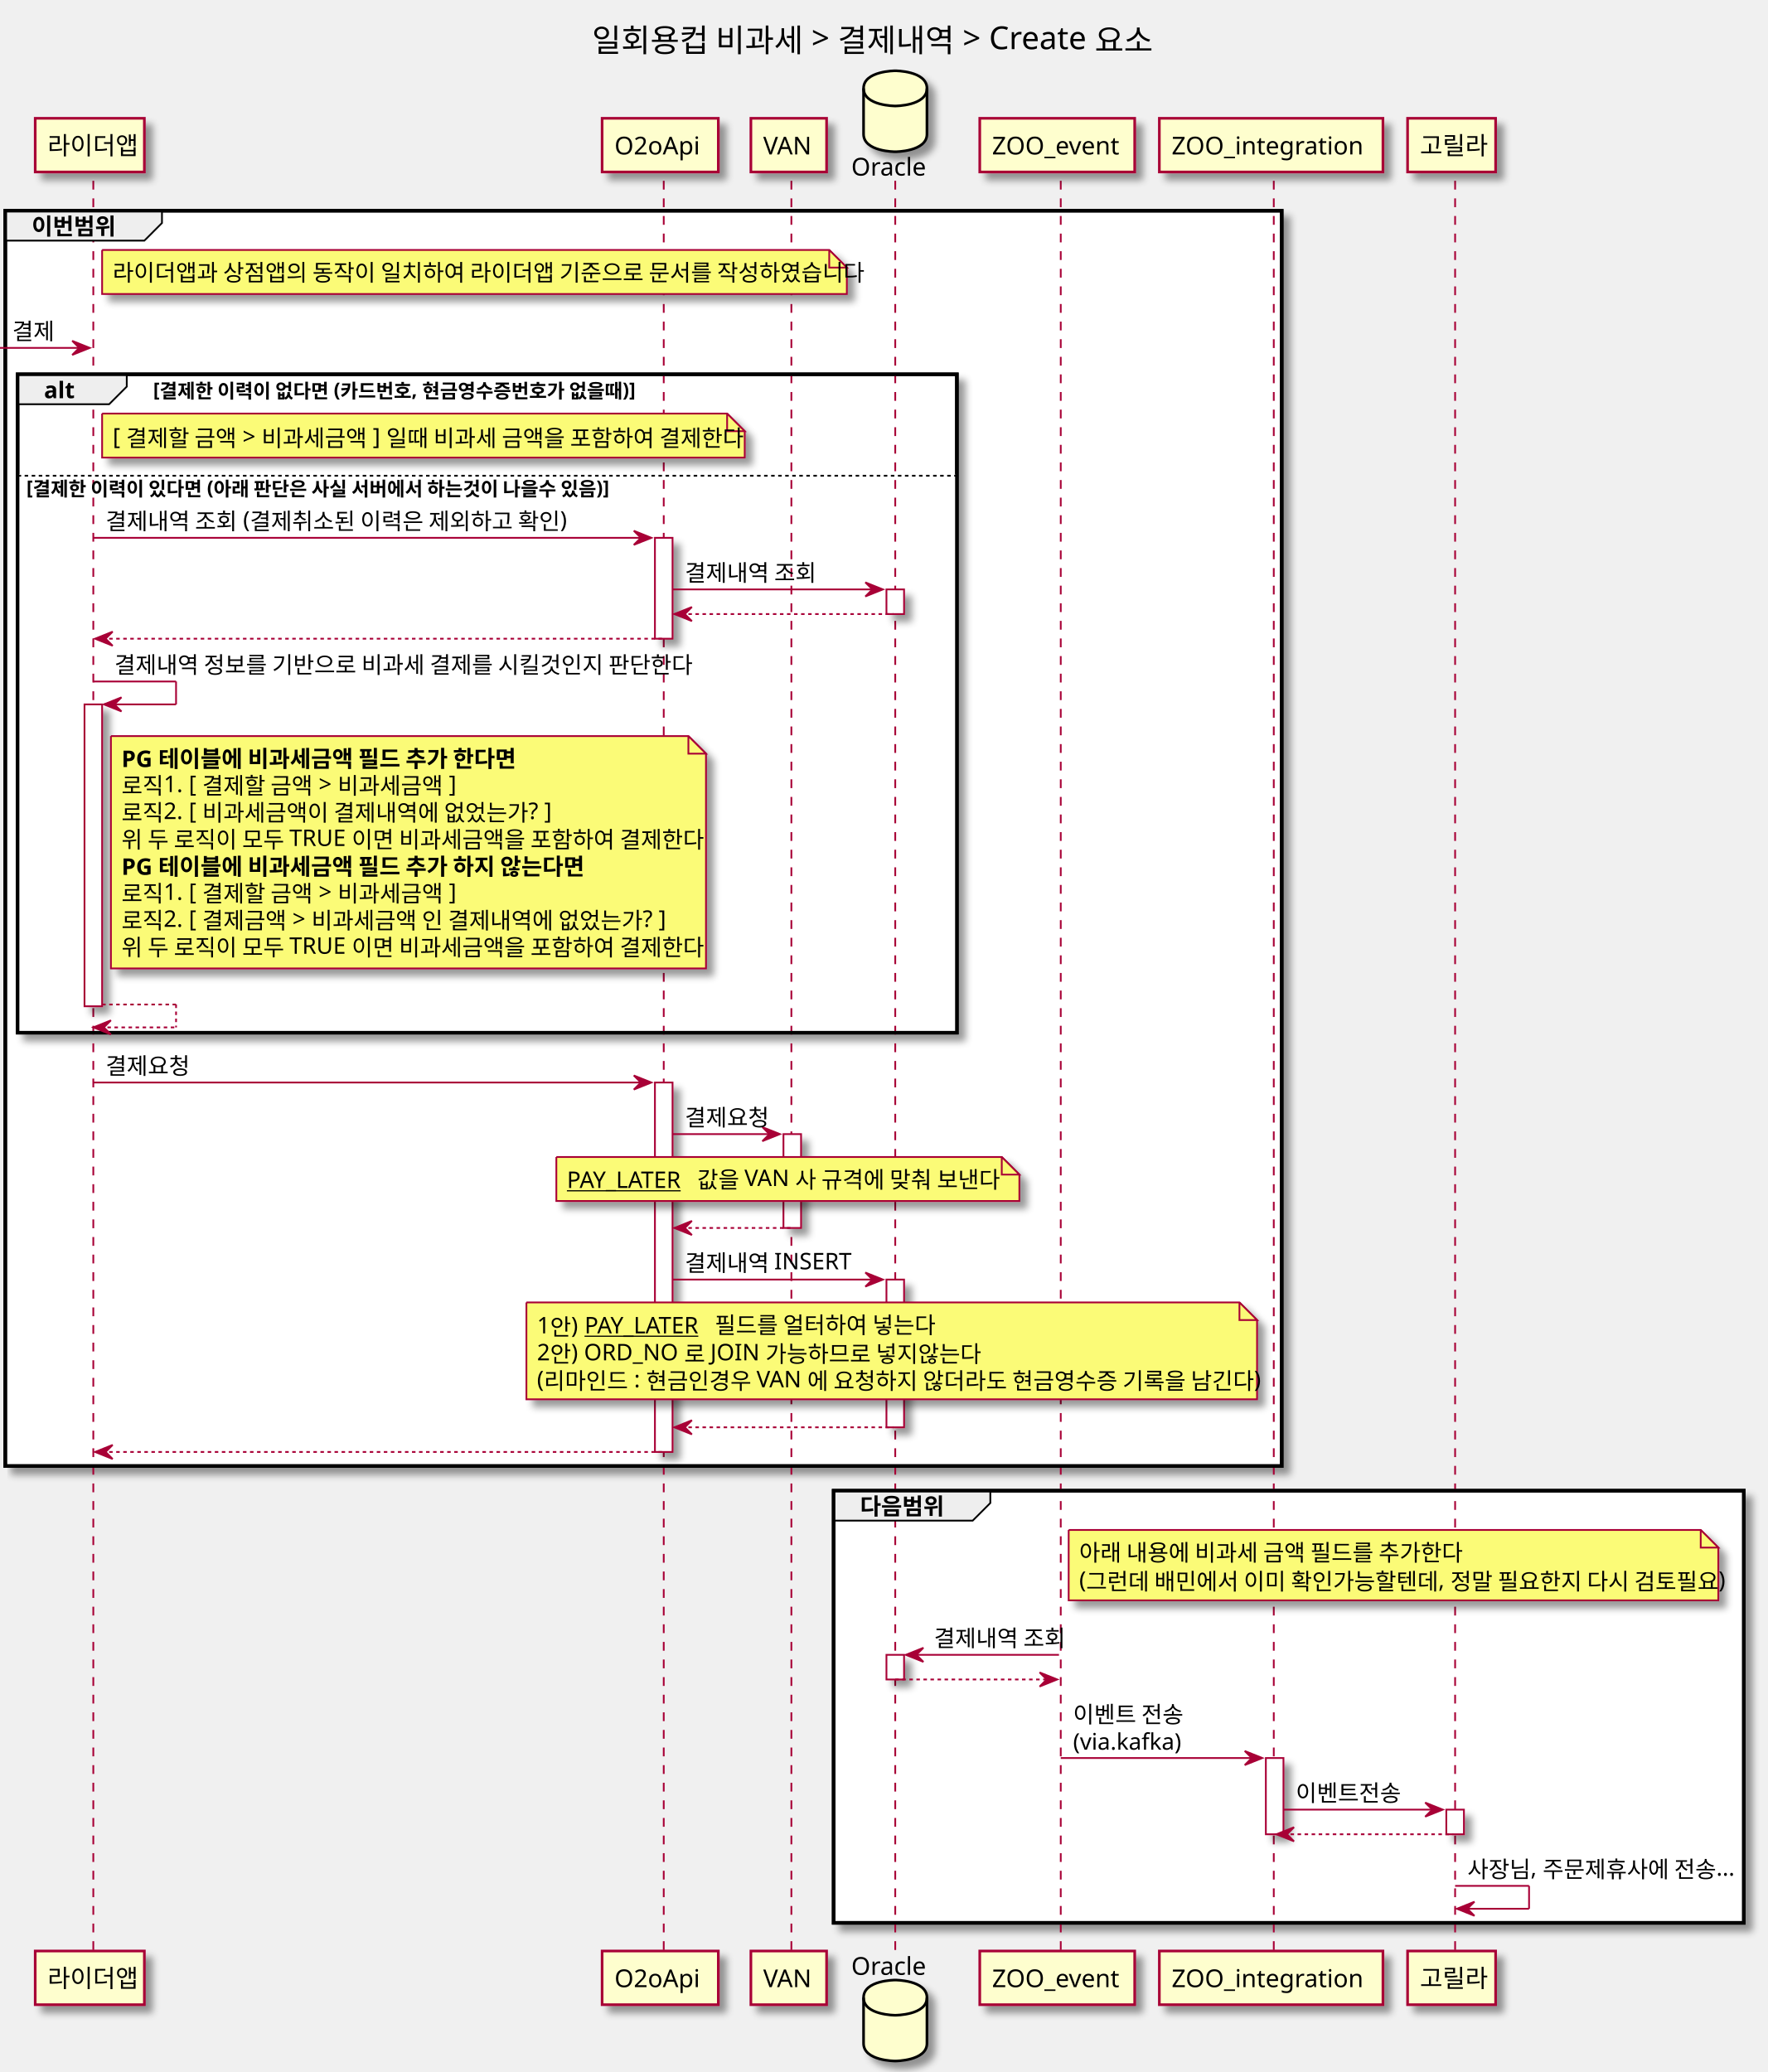
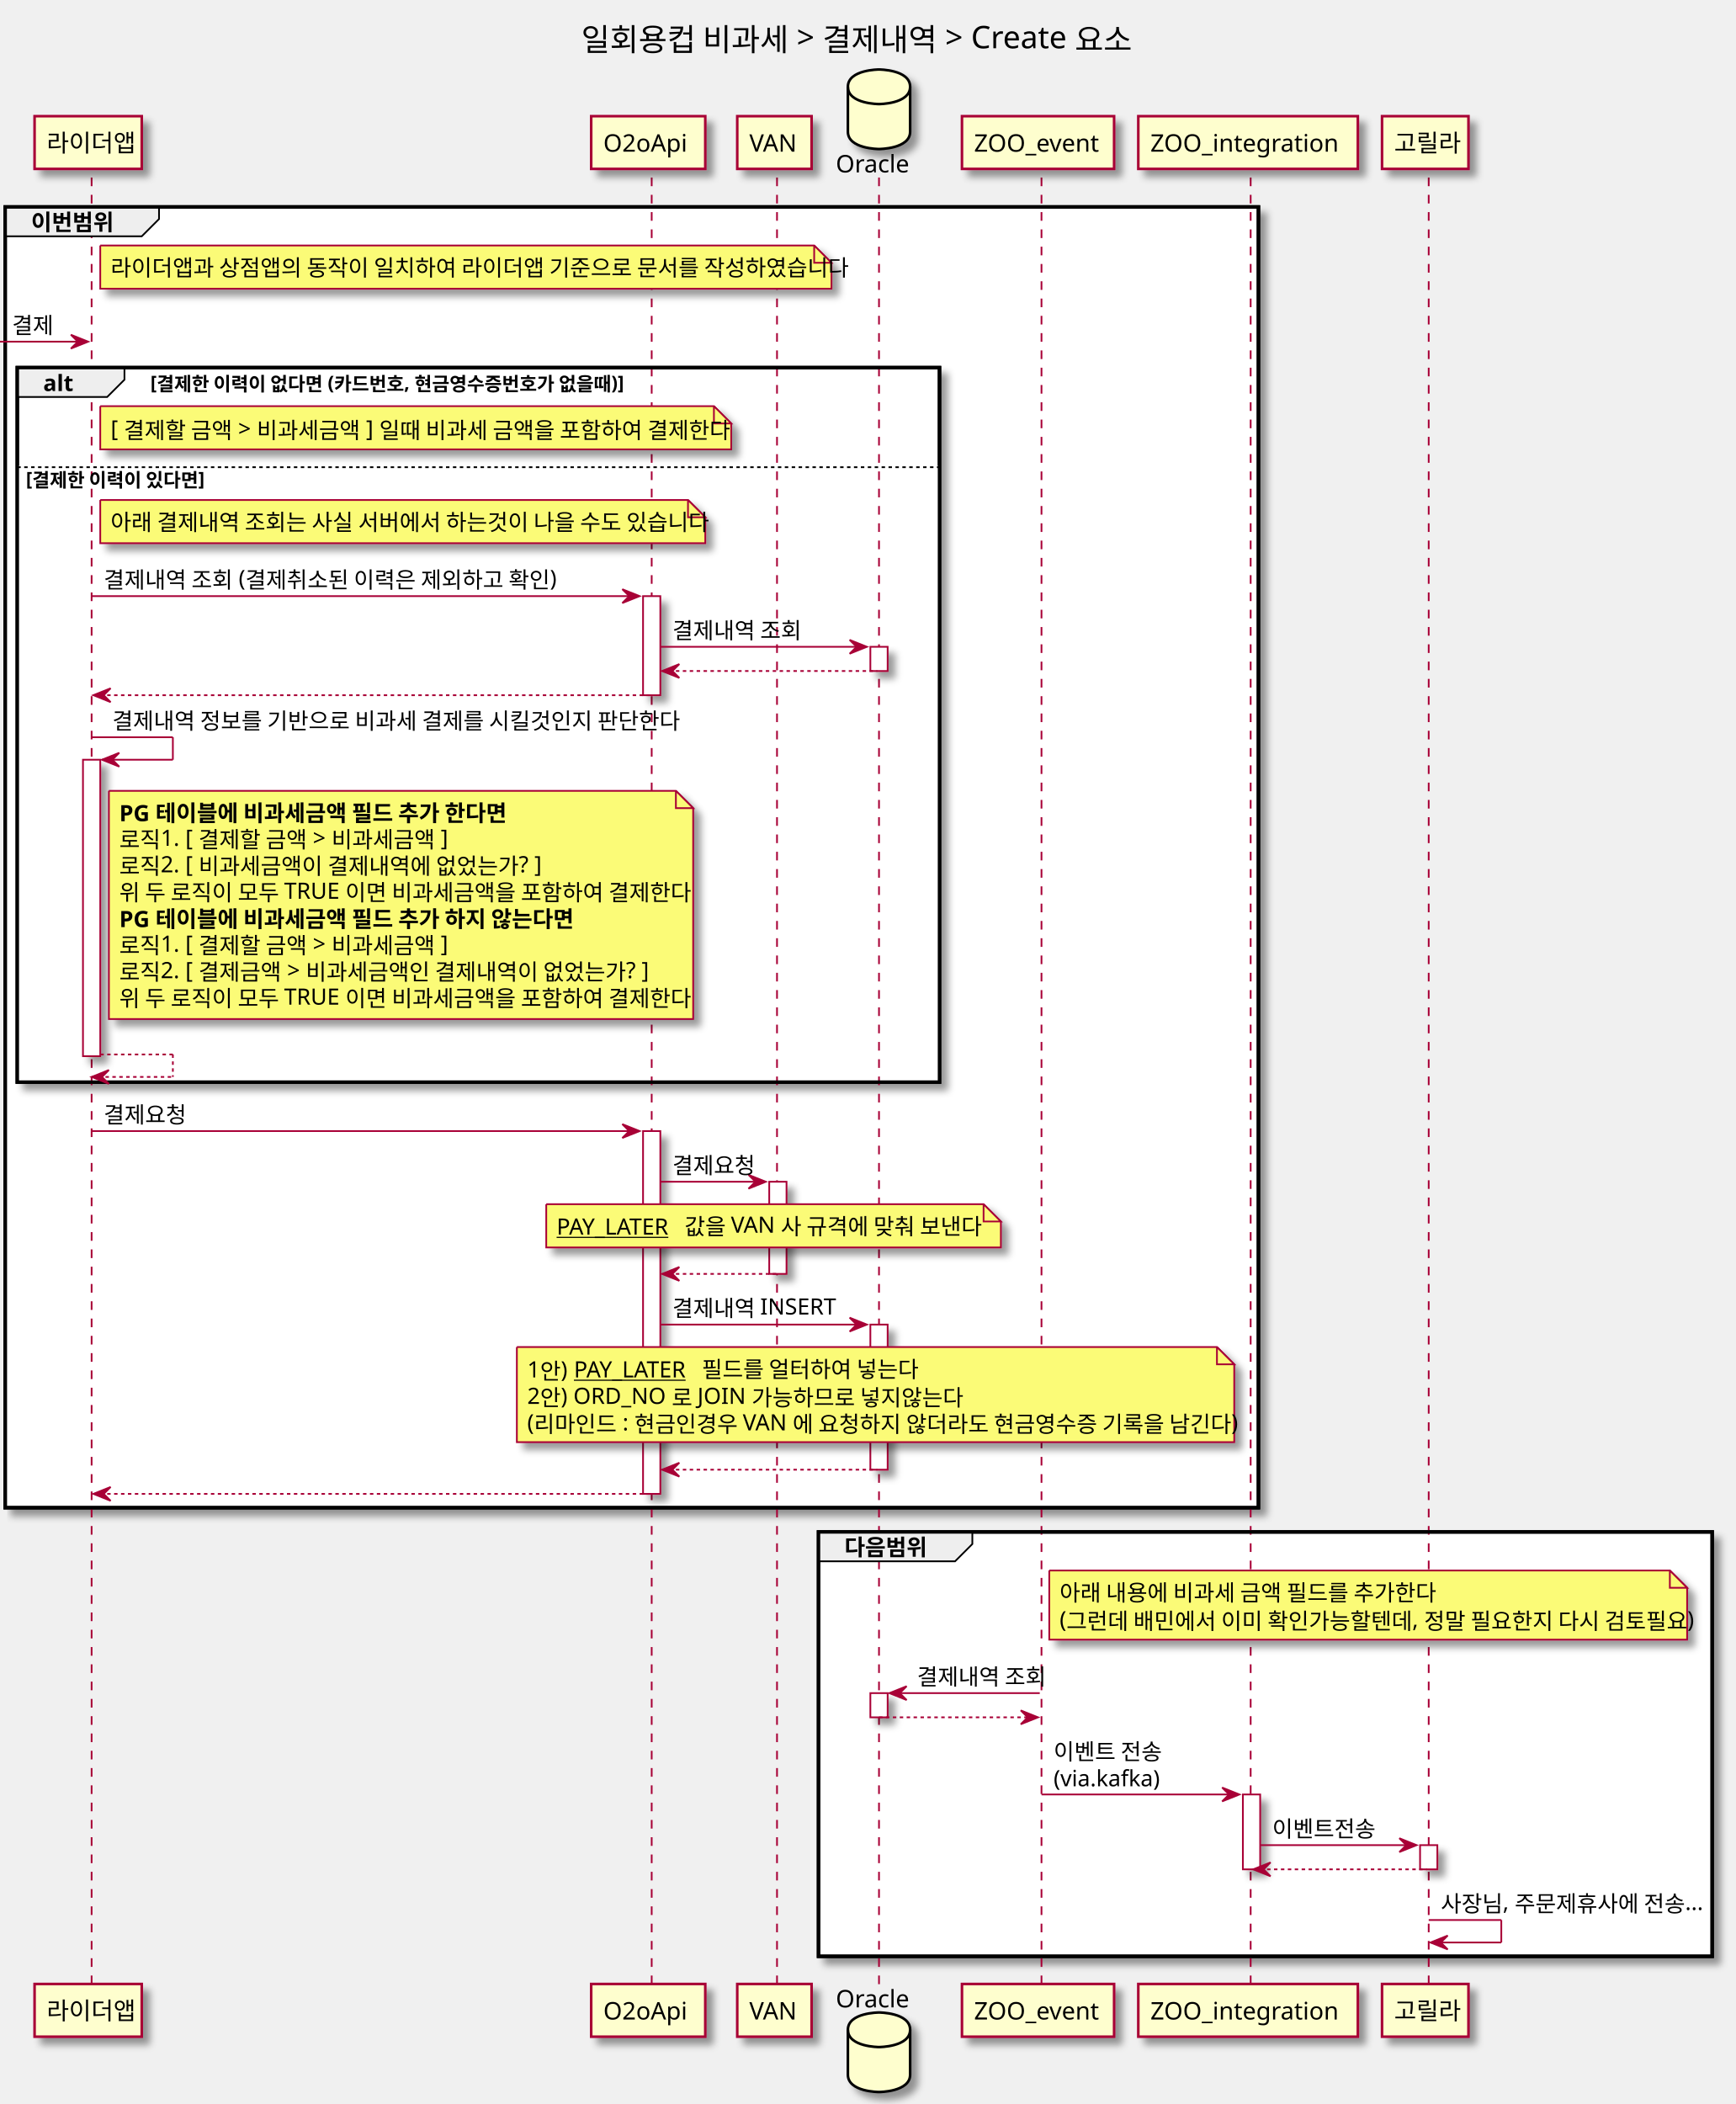
- <svg xmlns="http://www.w3.org/2000/svg" contentScriptType="application/ecmascript" contentStyleType="text/css" height="1177px" preserveAspectRatio="none" style="width:1004px;height:1177px;background:#FFFFFF;" version="1.1" viewBox="0 0 1004 1177" width="1004px" zoomAndPan="magnify">
+ <svg xmlns="http://www.w3.org/2000/svg" contentScriptType="application/ecmascript" contentStyleType="text/css" height="1217px" preserveAspectRatio="none" style="width:1004px;height:1217px;background:#FFFFFF;" version="1.1" viewBox="0 0 1004 1217" width="1004px" zoomAndPan="magnify">
  <defs>
-     <filter height="300%" id="f3vlq34lyx0ra" width="300%" x="-1" y="-1">
+     <filter height="300%" id="fjj334zmq202a" width="300%" x="-1" y="-1">
      <feGaussianBlur result="blurOut" stdDeviation="2.0" />
      <feColorMatrix in="blurOut" result="blurOut2" type="matrix" values="0 0 0 0 0 0 0 0 0 0 0 0 0 0 0 0 0 0 .4 0" />
      <feOffset dx="4.0" dy="4.0" in="blurOut2" result="blurOut3" />
      <feBlend in="SourceGraphic" in2="blurOut3" mode="normal" />
    </filter>
  </defs>
  <g>
    <text fill="#000000" font-family="sans-serif" font-size="18" lengthAdjust="spacing" textLength="328" x="336.25" y="29.402">일회용컵 비과세 &gt; 결제내역 &gt; Create 요소</text>
-     <rect fill="#FFFFFF" filter="url(#f3vlq34lyx0ra)" height="171.484" style="stroke:#A80036;stroke-width:1.0;" width="10" x="48" y="400.127" />
-     <rect fill="#FFFFFF" filter="url(#f3vlq34lyx0ra)" height="57.31" style="stroke:#A80036;stroke-width:1.0;" width="10" x="372" y="305.506" />
-     <rect fill="#FFFFFF" filter="url(#f3vlq34lyx0ra)" height="209.863" style="stroke:#A80036;stroke-width:1.0;" width="10" x="372" y="614.922" />
-     <rect fill="#FFFFFF" filter="url(#f3vlq34lyx0ra)" height="53.31" style="stroke:#A80036;stroke-width:1.0;" width="10" x="445" y="644.232" />
-     <rect fill="#FFFFFF" filter="url(#f3vlq34lyx0ra)" height="14" style="stroke:#A80036;stroke-width:1.0;" width="10" x="503.5" y="334.816" />
-     <rect fill="#FFFFFF" filter="url(#f3vlq34lyx0ra)" height="83.932" style="stroke:#A80036;stroke-width:1.0;" width="10" x="503.5" y="726.854" />
-     <rect fill="#FFFFFF" filter="url(#f3vlq34lyx0ra)" height="14" style="stroke:#A80036;stroke-width:1.0;" width="10" x="503.5" y="940.027" />
-     <rect fill="#FFFFFF" filter="url(#f3vlq34lyx0ra)" height="43.31" style="stroke:#A80036;stroke-width:1.0;" width="10" x="719" y="998.648" />
-     <rect fill="#FFFFFF" filter="url(#f3vlq34lyx0ra)" height="14" style="stroke:#A80036;stroke-width:1.0;" width="10" x="821.5" y="1027.959" />
-     <rect fill="#FFFFFF" filter="url(#f3vlq34lyx0ra)" height="713.098" style="stroke:#000000;stroke-width:2.0;" width="725" x="3" y="119.688" />
-     <rect fill="#FFFFFF" filter="url(#f3vlq34lyx0ra)" height="373.992" style="stroke:#000000;stroke-width:2.0;" width="533.5" x="10" y="212.619" />
-     <rect fill="#FFFFFF" height="317.371" style="stroke:none;stroke-width:1.0;" width="533.5" x="10" y="269.24" />
-     <rect fill="#FFFFFF" filter="url(#f3vlq34lyx0ra)" height="245.484" style="stroke:#000000;stroke-width:2.0;" width="517" x="473.5" y="846.785" />
-     <line style="stroke:#A80036;stroke-width:1.0;stroke-dasharray:5.0,5.0;" x1="53" x2="53" y1="102.688" y2="1109.27" />
-     <line style="stroke:#A80036;stroke-width:1.0;stroke-dasharray:5.0,5.0;" x1="377" x2="377" y1="102.688" y2="1109.27" />
-     <line style="stroke:#A80036;stroke-width:1.0;stroke-dasharray:5.0,5.0;" x1="449.5" x2="449.5" y1="102.688" y2="1109.27" />
-     <line style="stroke:#A80036;stroke-width:1.0;stroke-dasharray:5.0,5.0;" x1="508.5" x2="508.5" y1="102.688" y2="1109.27" />
-     <line style="stroke:#A80036;stroke-width:1.0;stroke-dasharray:5.0,5.0;" x1="602.5" x2="602.5" y1="102.688" y2="1109.27" />
-     <line style="stroke:#A80036;stroke-width:1.0;stroke-dasharray:5.0,5.0;" x1="723.5" x2="723.5" y1="102.688" y2="1109.27" />
-     <line style="stroke:#A80036;stroke-width:1.0;stroke-dasharray:5.0,5.0;" x1="826.5" x2="826.5" y1="102.688" y2="1109.27" />
-     <rect fill="#FEFECE" filter="url(#f3vlq34lyx0ra)" height="30.488" style="stroke:#A80036;stroke-width:1.5;" width="62" x="20" y="67.199" />
+     <rect fill="#FFFFFF" filter="url(#fjj334zmq202a)" height="171.484" style="stroke:#A80036;stroke-width:1.0;" width="10" x="48" y="439.438" />
+     <rect fill="#FFFFFF" filter="url(#fjj334zmq202a)" height="57.31" style="stroke:#A80036;stroke-width:1.0;" width="10" x="372" y="344.816" />
+     <rect fill="#FFFFFF" filter="url(#fjj334zmq202a)" height="209.863" style="stroke:#A80036;stroke-width:1.0;" width="10" x="372" y="654.232" />
+     <rect fill="#FFFFFF" filter="url(#fjj334zmq202a)" height="53.31" style="stroke:#A80036;stroke-width:1.0;" width="10" x="445" y="683.543" />
+     <rect fill="#FFFFFF" filter="url(#fjj334zmq202a)" height="14" style="stroke:#A80036;stroke-width:1.0;" width="10" x="503.5" y="374.127" />
+     <rect fill="#FFFFFF" filter="url(#fjj334zmq202a)" height="83.932" style="stroke:#A80036;stroke-width:1.0;" width="10" x="503.5" y="766.164" />
+     <rect fill="#FFFFFF" filter="url(#fjj334zmq202a)" height="14" style="stroke:#A80036;stroke-width:1.0;" width="10" x="503.5" y="979.338" />
+     <rect fill="#FFFFFF" filter="url(#fjj334zmq202a)" height="43.31" style="stroke:#A80036;stroke-width:1.0;" width="10" x="719" y="1037.959" />
+     <rect fill="#FFFFFF" filter="url(#fjj334zmq202a)" height="14" style="stroke:#A80036;stroke-width:1.0;" width="10" x="821.5" y="1067.27" />
+     <rect fill="#FFFFFF" filter="url(#fjj334zmq202a)" height="752.408" style="stroke:#000000;stroke-width:2.0;" width="725" x="3" y="119.688" />
+     <rect fill="#FFFFFF" filter="url(#fjj334zmq202a)" height="413.303" style="stroke:#000000;stroke-width:2.0;" width="533.5" x="10" y="212.619" />
+     <rect fill="#FFFFFF" height="356.682" style="stroke:none;stroke-width:1.0;" width="533.5" x="10" y="269.24" />
+     <rect fill="#FFFFFF" filter="url(#fjj334zmq202a)" height="245.484" style="stroke:#000000;stroke-width:2.0;" width="517" x="473.5" y="886.096" />
+     <line style="stroke:#A80036;stroke-width:1.0;stroke-dasharray:5.0,5.0;" x1="53" x2="53" y1="102.688" y2="1148.58" />
+     <line style="stroke:#A80036;stroke-width:1.0;stroke-dasharray:5.0,5.0;" x1="377" x2="377" y1="102.688" y2="1148.58" />
+     <line style="stroke:#A80036;stroke-width:1.0;stroke-dasharray:5.0,5.0;" x1="449.5" x2="449.5" y1="102.688" y2="1148.58" />
+     <line style="stroke:#A80036;stroke-width:1.0;stroke-dasharray:5.0,5.0;" x1="508.5" x2="508.5" y1="102.688" y2="1148.58" />
+     <line style="stroke:#A80036;stroke-width:1.0;stroke-dasharray:5.0,5.0;" x1="602.5" x2="602.5" y1="102.688" y2="1148.58" />
+     <line style="stroke:#A80036;stroke-width:1.0;stroke-dasharray:5.0,5.0;" x1="723.5" x2="723.5" y1="102.688" y2="1148.58" />
+     <line style="stroke:#A80036;stroke-width:1.0;stroke-dasharray:5.0,5.0;" x1="826.5" x2="826.5" y1="102.688" y2="1148.58" />
+     <rect fill="#FEFECE" filter="url(#fjj334zmq202a)" height="30.488" style="stroke:#A80036;stroke-width:1.5;" width="62" x="20" y="67.199" />
    <text fill="#000000" font-family="sans-serif" font-size="14" lengthAdjust="spacing" textLength="48" x="27" y="87.734">라이더앱</text>
-     <rect fill="#FEFECE" filter="url(#f3vlq34lyx0ra)" height="30.488" style="stroke:#A80036;stroke-width:1.5;" width="62" x="20" y="1108.27" />
-     <text fill="#000000" font-family="sans-serif" font-size="14" lengthAdjust="spacing" textLength="48" x="27" y="1128.805">라이더앱</text>
-     <rect fill="#FEFECE" filter="url(#f3vlq34lyx0ra)" height="30.488" style="stroke:#A80036;stroke-width:1.5;" width="66" x="342" y="67.199" />
+     <rect fill="#FEFECE" filter="url(#fjj334zmq202a)" height="30.488" style="stroke:#A80036;stroke-width:1.5;" width="62" x="20" y="1147.58" />
+     <text fill="#000000" font-family="sans-serif" font-size="14" lengthAdjust="spacing" textLength="48" x="27" y="1168.115">라이더앱</text>
+     <rect fill="#FEFECE" filter="url(#fjj334zmq202a)" height="30.488" style="stroke:#A80036;stroke-width:1.5;" width="66" x="342" y="67.199" />
    <text fill="#000000" font-family="sans-serif" font-size="14" lengthAdjust="spacing" textLength="52" x="349" y="87.734">O2oApi</text>
-     <rect fill="#FEFECE" filter="url(#f3vlq34lyx0ra)" height="30.488" style="stroke:#A80036;stroke-width:1.5;" width="66" x="342" y="1108.27" />
-     <text fill="#000000" font-family="sans-serif" font-size="14" lengthAdjust="spacing" textLength="52" x="349" y="1128.805">O2oApi</text>
-     <rect fill="#FEFECE" filter="url(#f3vlq34lyx0ra)" height="30.488" style="stroke:#A80036;stroke-width:1.5;" width="43" x="426.5" y="67.199" />
+     <rect fill="#FEFECE" filter="url(#fjj334zmq202a)" height="30.488" style="stroke:#A80036;stroke-width:1.5;" width="66" x="342" y="1147.58" />
+     <text fill="#000000" font-family="sans-serif" font-size="14" lengthAdjust="spacing" textLength="52" x="349" y="1168.115">O2oApi</text>
+     <rect fill="#FEFECE" filter="url(#fjj334zmq202a)" height="30.488" style="stroke:#A80036;stroke-width:1.5;" width="43" x="426.5" y="67.199" />
    <text fill="#000000" font-family="sans-serif" font-size="14" lengthAdjust="spacing" textLength="29" x="433.5" y="87.734">VAN</text>
-     <rect fill="#FEFECE" filter="url(#f3vlq34lyx0ra)" height="30.488" style="stroke:#A80036;stroke-width:1.5;" width="43" x="426.5" y="1108.27" />
-     <text fill="#000000" font-family="sans-serif" font-size="14" lengthAdjust="spacing" textLength="29" x="433.5" y="1128.805">VAN</text>
+     <rect fill="#FEFECE" filter="url(#fjj334zmq202a)" height="30.488" style="stroke:#A80036;stroke-width:1.5;" width="43" x="426.5" y="1147.58" />
+     <text fill="#000000" font-family="sans-serif" font-size="14" lengthAdjust="spacing" textLength="29" x="433.5" y="1168.115">VAN</text>
    <text fill="#000000" font-family="sans-serif" font-size="14" lengthAdjust="spacing" textLength="44" x="483.5" y="99.734">Oracle</text>
-     <path d="M490.5,50.199 C490.5,40.199 508.5,40.199 508.5,40.199 C508.5,40.199 526.5,40.199 526.5,50.199 L526.5,76.199 C526.5,86.199 508.5,86.199 508.5,86.199 C508.5,86.199 490.5,86.199 490.5,76.199 L490.5,50.199 " fill="#FEFECE" filter="url(#f3vlq34lyx0ra)" style="stroke:#000000;stroke-width:1.5;" />
+     <path d="M490.5,50.199 C490.5,40.199 508.5,40.199 508.5,40.199 C508.5,40.199 526.5,40.199 526.5,50.199 L526.5,76.199 C526.5,86.199 508.5,86.199 508.5,86.199 C508.5,86.199 490.5,86.199 490.5,76.199 L490.5,50.199 " fill="#FEFECE" filter="url(#fjj334zmq202a)" style="stroke:#000000;stroke-width:1.5;" />
    <path d="M490.5,50.199 C490.5,60.199 508.5,60.199 508.5,60.199 C508.5,60.199 526.5,60.199 526.5,50.199 " fill="none" style="stroke:#000000;stroke-width:1.5;" />
-     <text fill="#000000" font-family="sans-serif" font-size="14" lengthAdjust="spacing" textLength="44" x="483.5" y="1121.805">Oracle</text>
-     <path d="M490.5,1134.758 C490.5,1124.758 508.5,1124.758 508.5,1124.758 C508.5,1124.758 526.5,1124.758 526.5,1134.758 L526.5,1160.758 C526.5,1170.758 508.5,1170.758 508.5,1170.758 C508.5,1170.758 490.5,1170.758 490.5,1160.758 L490.5,1134.758 " fill="#FEFECE" filter="url(#f3vlq34lyx0ra)" style="stroke:#000000;stroke-width:1.5;" />
-     <path d="M490.5,1134.758 C490.5,1144.758 508.5,1144.758 508.5,1144.758 C508.5,1144.758 526.5,1144.758 526.5,1134.758 " fill="none" style="stroke:#000000;stroke-width:1.5;" />
-     <rect fill="#FEFECE" filter="url(#f3vlq34lyx0ra)" height="30.488" style="stroke:#A80036;stroke-width:1.5;" width="88" x="556.5" y="67.199" />
+     <text fill="#000000" font-family="sans-serif" font-size="14" lengthAdjust="spacing" textLength="44" x="483.5" y="1161.115">Oracle</text>
+     <path d="M490.5,1174.068 C490.5,1164.068 508.5,1164.068 508.5,1164.068 C508.5,1164.068 526.5,1164.068 526.5,1174.068 L526.5,1200.068 C526.5,1210.068 508.5,1210.068 508.5,1210.068 C508.5,1210.068 490.5,1210.068 490.5,1200.068 L490.5,1174.068 " fill="#FEFECE" filter="url(#fjj334zmq202a)" style="stroke:#000000;stroke-width:1.5;" />
+     <path d="M490.5,1174.068 C490.5,1184.068 508.5,1184.068 508.5,1184.068 C508.5,1184.068 526.5,1184.068 526.5,1174.068 " fill="none" style="stroke:#000000;stroke-width:1.5;" />
+     <rect fill="#FEFECE" filter="url(#fjj334zmq202a)" height="30.488" style="stroke:#A80036;stroke-width:1.5;" width="88" x="556.5" y="67.199" />
    <text fill="#000000" font-family="sans-serif" font-size="14" lengthAdjust="spacing" textLength="74" x="563.5" y="87.734">ZOO_event</text>
-     <rect fill="#FEFECE" filter="url(#f3vlq34lyx0ra)" height="30.488" style="stroke:#A80036;stroke-width:1.5;" width="88" x="556.5" y="1108.27" />
-     <text fill="#000000" font-family="sans-serif" font-size="14" lengthAdjust="spacing" textLength="74" x="563.5" y="1128.805">ZOO_event</text>
-     <rect fill="#FEFECE" filter="url(#f3vlq34lyx0ra)" height="30.488" style="stroke:#A80036;stroke-width:1.5;" width="127" x="658.5" y="67.199" />
+     <rect fill="#FEFECE" filter="url(#fjj334zmq202a)" height="30.488" style="stroke:#A80036;stroke-width:1.5;" width="88" x="556.5" y="1147.58" />
+     <text fill="#000000" font-family="sans-serif" font-size="14" lengthAdjust="spacing" textLength="74" x="563.5" y="1168.115">ZOO_event</text>
+     <rect fill="#FEFECE" filter="url(#fjj334zmq202a)" height="30.488" style="stroke:#A80036;stroke-width:1.5;" width="127" x="658.5" y="67.199" />
    <text fill="#000000" font-family="sans-serif" font-size="14" lengthAdjust="spacing" textLength="113" x="665.5" y="87.734">ZOO_integration</text>
-     <rect fill="#FEFECE" filter="url(#f3vlq34lyx0ra)" height="30.488" style="stroke:#A80036;stroke-width:1.5;" width="127" x="658.5" y="1108.27" />
-     <text fill="#000000" font-family="sans-serif" font-size="14" lengthAdjust="spacing" textLength="113" x="665.5" y="1128.805">ZOO_integration</text>
-     <rect fill="#FEFECE" filter="url(#f3vlq34lyx0ra)" height="30.488" style="stroke:#A80036;stroke-width:1.5;" width="50" x="799.5" y="67.199" />
+     <rect fill="#FEFECE" filter="url(#fjj334zmq202a)" height="30.488" style="stroke:#A80036;stroke-width:1.5;" width="127" x="658.5" y="1147.58" />
+     <text fill="#000000" font-family="sans-serif" font-size="14" lengthAdjust="spacing" textLength="113" x="665.5" y="1168.115">ZOO_integration</text>
+     <rect fill="#FEFECE" filter="url(#fjj334zmq202a)" height="30.488" style="stroke:#A80036;stroke-width:1.5;" width="50" x="799.5" y="67.199" />
    <text fill="#000000" font-family="sans-serif" font-size="14" lengthAdjust="spacing" textLength="36" x="806.5" y="87.734">고릴라</text>
-     <rect fill="#FEFECE" filter="url(#f3vlq34lyx0ra)" height="30.488" style="stroke:#A80036;stroke-width:1.5;" width="50" x="799.5" y="1108.27" />
-     <text fill="#000000" font-family="sans-serif" font-size="14" lengthAdjust="spacing" textLength="36" x="806.5" y="1128.805">고릴라</text>
-     <rect fill="#FFFFFF" filter="url(#f3vlq34lyx0ra)" height="171.484" style="stroke:#A80036;stroke-width:1.0;" width="10" x="48" y="400.127" />
-     <rect fill="#FFFFFF" filter="url(#f3vlq34lyx0ra)" height="57.31" style="stroke:#A80036;stroke-width:1.0;" width="10" x="372" y="305.506" />
-     <rect fill="#FFFFFF" filter="url(#f3vlq34lyx0ra)" height="209.863" style="stroke:#A80036;stroke-width:1.0;" width="10" x="372" y="614.922" />
-     <rect fill="#FFFFFF" filter="url(#f3vlq34lyx0ra)" height="53.31" style="stroke:#A80036;stroke-width:1.0;" width="10" x="445" y="644.232" />
-     <rect fill="#FFFFFF" filter="url(#f3vlq34lyx0ra)" height="14" style="stroke:#A80036;stroke-width:1.0;" width="10" x="503.5" y="334.816" />
-     <rect fill="#FFFFFF" filter="url(#f3vlq34lyx0ra)" height="83.932" style="stroke:#A80036;stroke-width:1.0;" width="10" x="503.5" y="726.854" />
-     <rect fill="#FFFFFF" filter="url(#f3vlq34lyx0ra)" height="14" style="stroke:#A80036;stroke-width:1.0;" width="10" x="503.5" y="940.027" />
-     <rect fill="#FFFFFF" filter="url(#f3vlq34lyx0ra)" height="43.31" style="stroke:#A80036;stroke-width:1.0;" width="10" x="719" y="998.648" />
-     <rect fill="#FFFFFF" filter="url(#f3vlq34lyx0ra)" height="14" style="stroke:#A80036;stroke-width:1.0;" width="10" x="821.5" y="1027.959" />
+     <rect fill="#FEFECE" filter="url(#fjj334zmq202a)" height="30.488" style="stroke:#A80036;stroke-width:1.5;" width="50" x="799.5" y="1147.58" />
+     <text fill="#000000" font-family="sans-serif" font-size="14" lengthAdjust="spacing" textLength="36" x="806.5" y="1168.115">고릴라</text>
+     <rect fill="#FFFFFF" filter="url(#fjj334zmq202a)" height="171.484" style="stroke:#A80036;stroke-width:1.0;" width="10" x="48" y="439.438" />
+     <rect fill="#FFFFFF" filter="url(#fjj334zmq202a)" height="57.31" style="stroke:#A80036;stroke-width:1.0;" width="10" x="372" y="344.816" />
+     <rect fill="#FFFFFF" filter="url(#fjj334zmq202a)" height="209.863" style="stroke:#A80036;stroke-width:1.0;" width="10" x="372" y="654.232" />
+     <rect fill="#FFFFFF" filter="url(#fjj334zmq202a)" height="53.31" style="stroke:#A80036;stroke-width:1.0;" width="10" x="445" y="683.543" />
+     <rect fill="#FFFFFF" filter="url(#fjj334zmq202a)" height="14" style="stroke:#A80036;stroke-width:1.0;" width="10" x="503.5" y="374.127" />
+     <rect fill="#FFFFFF" filter="url(#fjj334zmq202a)" height="83.932" style="stroke:#A80036;stroke-width:1.0;" width="10" x="503.5" y="766.164" />
+     <rect fill="#FFFFFF" filter="url(#fjj334zmq202a)" height="14" style="stroke:#A80036;stroke-width:1.0;" width="10" x="503.5" y="979.338" />
+     <rect fill="#FFFFFF" filter="url(#fjj334zmq202a)" height="43.31" style="stroke:#A80036;stroke-width:1.0;" width="10" x="719" y="1037.959" />
+     <rect fill="#FFFFFF" filter="url(#fjj334zmq202a)" height="14" style="stroke:#A80036;stroke-width:1.0;" width="10" x="821.5" y="1067.27" />
    <path d="M3,119.688 L92,119.688 L92,126.688 L82,136.688 L3,136.688 L3,119.688 " fill="#EEEEEE" style="stroke:#000000;stroke-width:1.0;" />
-     <rect fill="none" height="713.098" style="stroke:#000000;stroke-width:2.0;" width="725" x="3" y="119.688" />
+     <rect fill="none" height="752.408" style="stroke:#000000;stroke-width:2.0;" width="725" x="3" y="119.688" />
    <text fill="#000000" font-family="sans-serif" font-size="13" font-weight="bold" lengthAdjust="spacing" textLength="44" x="18" y="133.256">이번범위</text>
-     <path d="M58,141.998 L58,166.998 L481,166.998 L481,151.998 L471,141.998 L58,141.998 " fill="#FBFB77" filter="url(#f3vlq34lyx0ra)" style="stroke:#A80036;stroke-width:1.0;" />
+     <path d="M58,141.998 L58,166.998 L481,166.998 L481,151.998 L471,141.998 L58,141.998 " fill="#FBFB77" filter="url(#fjj334zmq202a)" style="stroke:#A80036;stroke-width:1.0;" />
    <path d="M471,141.998 L471,151.998 L481,151.998 L471,141.998 " fill="#FBFB77" style="stroke:#A80036;stroke-width:1.0;" />
    <text fill="#000000" font-family="sans-serif" font-size="13" lengthAdjust="spacing" textLength="402" x="64" y="159.566">라이더앱과 상점앱의 동작이 일치하여 라이더앱 기준으로 문서를 작성하였습니다</text>
    <polygon fill="#A80036" points="41,193.619,51,197.619,41,201.619,45,197.619" style="stroke:#A80036;stroke-width:1.0;" />
    <line style="stroke:#A80036;stroke-width:1.0;" x1="0" x2="47" y1="197.619" y2="197.619" />
    <text fill="#000000" font-family="sans-serif" font-size="13" lengthAdjust="spacing" textLength="22" x="7" y="192.877">결제</text>
    <path d="M10,212.619 L72,212.619 L72,219.619 L62,229.619 L10,229.619 L10,212.619 " fill="#EEEEEE" style="stroke:#000000;stroke-width:1.0;" />
-     <rect fill="none" height="373.992" style="stroke:#000000;stroke-width:2.0;" width="533.5" x="10" y="212.619" />
+     <rect fill="none" height="413.303" style="stroke:#000000;stroke-width:2.0;" width="533.5" x="10" y="212.619" />
    <text fill="#000000" font-family="sans-serif" font-size="13" font-weight="bold" lengthAdjust="spacing" textLength="17" x="25" y="226.188">alt</text>
    <text fill="#000000" font-family="sans-serif" font-size="11" font-weight="bold" lengthAdjust="spacing" textLength="279" x="87" y="225.254">[결제한 이력이 없다면 (카드번호, 현금영수증번호가 없을때)]</text>
-     <path d="M58,234.93 L58,259.93 L423,259.93 L423,244.93 L413,234.93 L58,234.93 " fill="#FBFB77" filter="url(#f3vlq34lyx0ra)" style="stroke:#A80036;stroke-width:1.0;" />
+     <path d="M58,234.93 L58,259.93 L423,259.93 L423,244.93 L413,234.93 L58,234.93 " fill="#FBFB77" filter="url(#fjj334zmq202a)" style="stroke:#A80036;stroke-width:1.0;" />
    <path d="M413,234.93 L413,244.93 L423,244.93 L413,234.93 " fill="#FBFB77" style="stroke:#A80036;stroke-width:1.0;" />
    <text fill="#000000" font-family="sans-serif" font-size="13" lengthAdjust="spacing" textLength="344" x="64" y="252.498">[ 결제할 금액 &gt; 비과세금액 ] 일때 비과세 금액을 포함하여 결제한다</text>
    <line style="stroke:#000000;stroke-width:1.0;stroke-dasharray:2.0,2.0;" x1="10" x2="543.5" y1="270.24" y2="270.24" />
-     <text fill="#000000" font-family="sans-serif" font-size="11" font-weight="bold" lengthAdjust="spacing" textLength="342" x="15" y="280.875">[결제한 이력이 있다면 (아래 판단은 사실 서버에서 하는것이 나을수 있음)]</text>
-     <polygon fill="#A80036" points="360,301.506,370,305.506,360,309.506,364,305.506" style="stroke:#A80036;stroke-width:1.0;" />
-     <line style="stroke:#A80036;stroke-width:1.0;" x1="53" x2="366" y1="305.506" y2="305.506" />
-     <text fill="#000000" font-family="sans-serif" font-size="13" lengthAdjust="spacing" textLength="248" x="60" y="300.764">결제내역 조회 (결제취소된 이력은 제외하고 확인)</text>
-     <polygon fill="#A80036" points="491.5,330.816,501.5,334.816,491.5,338.816,495.5,334.816" style="stroke:#A80036;stroke-width:1.0;" />
-     <line style="stroke:#A80036;stroke-width:1.0;" x1="382" x2="497.5" y1="334.816" y2="334.816" />
-     <text fill="#000000" font-family="sans-serif" font-size="13" lengthAdjust="spacing" textLength="70" x="389" y="330.074">결제내역 조회</text>
-     <polygon fill="#A80036" points="393,344.816,383,348.816,393,352.816,389,348.816" style="stroke:#A80036;stroke-width:1.0;" />
-     <line style="stroke:#A80036;stroke-width:1.0;stroke-dasharray:2.0,2.0;" x1="387" x2="507.5" y1="348.816" y2="348.816" />
-     <polygon fill="#A80036" points="64,358.816,54,362.816,64,366.816,60,362.816" style="stroke:#A80036;stroke-width:1.0;" />
-     <line style="stroke:#A80036;stroke-width:1.0;stroke-dasharray:2.0,2.0;" x1="58" x2="376" y1="362.816" y2="362.816" />
-     <line style="stroke:#A80036;stroke-width:1.0;" x1="53" x2="100" y1="387.127" y2="387.127" />
-     <line style="stroke:#A80036;stroke-width:1.0;" x1="100" x2="100" y1="387.127" y2="400.127" />
-     <line style="stroke:#A80036;stroke-width:1.0;" x1="59" x2="100" y1="400.127" y2="400.127" />
-     <polygon fill="#A80036" points="69,396.127,59,400.127,69,404.127,65,400.127" style="stroke:#A80036;stroke-width:1.0;" />
-     <text fill="#000000" font-family="sans-serif" font-size="13" lengthAdjust="spacing" textLength="310" x="65" y="382.385">결제내역 정보를 기반으로 비과세 결제를 시킬것인지 판단한다</text>
-     <path d="M63,418.127 L63,550.127 L401,550.127 L401,428.127 L391,418.127 L63,418.127 " fill="#FBFB77" filter="url(#f3vlq34lyx0ra)" style="stroke:#A80036;stroke-width:1.0;" />
-     <path d="M391,418.127 L391,428.127 L401,428.127 L391,418.127 " fill="#FBFB77" style="stroke:#A80036;stroke-width:1.0;" />
-     <text fill="#000000" font-family="sans-serif" font-size="13" font-weight="bold" lengthAdjust="spacing" textLength="214" x="69" y="435.695">PG 테이블에 비과세금액 필드 추가 한다면</text>
-     <text fill="#000000" font-family="sans-serif" font-size="13" lengthAdjust="spacing" textLength="186" x="69" y="451.006">로직1. [ 결제할 금액 &gt; 비과세금액 ]</text>
-     <text fill="#000000" font-family="sans-serif" font-size="13" lengthAdjust="spacing" textLength="232" x="69" y="466.316">로직2. [ 비과세금액이 결제내역에 없었는가? ]</text>
-     <text fill="#000000" font-family="sans-serif" font-size="13" lengthAdjust="spacing" textLength="317" x="69" y="481.627">위 두 로직이 모두 TRUE 이면 비과세금액을 포함하여 결제한다</text>
-     <text fill="#000000" font-family="sans-serif" font-size="13" font-weight="bold" lengthAdjust="spacing" textLength="251" x="69" y="496.938">PG 테이블에 비과세금액 필드 추가 하지 않는다면</text>
-     <text fill="#000000" font-family="sans-serif" font-size="13" lengthAdjust="spacing" textLength="186" x="69" y="512.248">로직1. [ 결제할 금액 &gt; 비과세금액 ]</text>
-     <text fill="#000000" font-family="sans-serif" font-size="13" lengthAdjust="spacing" textLength="298" x="69" y="527.559">로직2. [ 결제금액 &gt; 비과세금액 인 결제내역에 없었는가? ]</text>
-     <text fill="#000000" font-family="sans-serif" font-size="13" lengthAdjust="spacing" textLength="317" x="69" y="542.869">위 두 로직이 모두 TRUE 이면 비과세금액을 포함하여 결제한다</text>
-     <line style="stroke:#A80036;stroke-width:1.0;stroke-dasharray:2.0,2.0;" x1="58" x2="100" y1="570.611" y2="570.611" />
-     <line style="stroke:#A80036;stroke-width:1.0;stroke-dasharray:2.0,2.0;" x1="100" x2="100" y1="570.611" y2="583.611" />
-     <line style="stroke:#A80036;stroke-width:1.0;stroke-dasharray:2.0,2.0;" x1="53" x2="100" y1="583.611" y2="583.611" />
-     <polygon fill="#A80036" points="63,579.611,53,583.611,63,587.611,59,583.611" style="stroke:#A80036;stroke-width:1.0;" />
-     <polygon fill="#A80036" points="360,610.922,370,614.922,360,618.922,364,614.922" style="stroke:#A80036;stroke-width:1.0;" />
-     <line style="stroke:#A80036;stroke-width:1.0;" x1="53" x2="366" y1="614.922" y2="614.922" />
-     <text fill="#000000" font-family="sans-serif" font-size="13" lengthAdjust="spacing" textLength="44" x="60" y="610.18">결제요청</text>
-     <polygon fill="#A80036" points="433,640.232,443,644.232,433,648.232,437,644.232" style="stroke:#A80036;stroke-width:1.0;" />
-     <line style="stroke:#A80036;stroke-width:1.0;" x1="382" x2="439" y1="644.232" y2="644.232" />
-     <text fill="#000000" font-family="sans-serif" font-size="13" lengthAdjust="spacing" textLength="44" x="389" y="639.49">결제요청</text>
-     <path d="M316,657.232 L316,682.232 L579,682.232 L579,667.232 L569,657.232 L316,657.232 " fill="#FBFB77" filter="url(#f3vlq34lyx0ra)" style="stroke:#A80036;stroke-width:1.0;" />
-     <path d="M569,657.232 L569,667.232 L579,667.232 L569,657.232 " fill="#FBFB77" style="stroke:#A80036;stroke-width:1.0;" />
-     <text fill="#000000" font-family="sans-serif" font-size="13" lengthAdjust="spacing" text-decoration="underline" textLength="70" x="322" y="674.801">PAY_LATER</text>
-     <text fill="#000000" font-family="sans-serif" font-size="13" lengthAdjust="spacing" textLength="168" x="396" y="674.801">값을 VAN 사 규격에 맞춰 보낸다</text>
-     <polygon fill="#A80036" points="393,693.543,383,697.543,393,701.543,389,697.543" style="stroke:#A80036;stroke-width:1.0;" />
-     <line style="stroke:#A80036;stroke-width:1.0;stroke-dasharray:2.0,2.0;" x1="387" x2="449" y1="697.543" y2="697.543" />
-     <polygon fill="#A80036" points="491.5,722.854,501.5,726.854,491.5,730.854,495.5,726.854" style="stroke:#A80036;stroke-width:1.0;" />
-     <line style="stroke:#A80036;stroke-width:1.0;" x1="382" x2="497.5" y1="726.854" y2="726.854" />
-     <text fill="#000000" font-family="sans-serif" font-size="13" lengthAdjust="spacing" textLength="92" x="389" y="722.111">결제내역 INSERT</text>
-     <path d="M299,739.854 L299,794.854 L714,794.854 L714,749.854 L704,739.854 L299,739.854 " fill="#FBFB77" filter="url(#f3vlq34lyx0ra)" style="stroke:#A80036;stroke-width:1.0;" />
-     <path d="M704,739.854 L704,749.854 L714,749.854 L704,739.854 " fill="#FBFB77" style="stroke:#A80036;stroke-width:1.0;" />
-     <text fill="#000000" font-family="sans-serif" font-size="13" lengthAdjust="spacing" textLength="23" x="305" y="757.422">1안)</text>
-     <text fill="#000000" font-family="sans-serif" font-size="13" lengthAdjust="spacing" text-decoration="underline" textLength="70" x="332" y="757.422">PAY_LATER</text>
-     <text fill="#000000" font-family="sans-serif" font-size="13" lengthAdjust="spacing" textLength="118" x="406" y="757.422">필드를 얼터하여 넣는다</text>
-     <text fill="#000000" font-family="sans-serif" font-size="13" lengthAdjust="spacing" textLength="247" x="305" y="772.732">2안) ORD_NO 로 JOIN 가능하므로 넣지않는다</text>
-     <text fill="#000000" font-family="sans-serif" font-size="13" lengthAdjust="spacing" textLength="394" x="305" y="788.043">(리마인드 : 현금인경우 VAN 에 요청하지 않더라도 현금영수증 기록을 남긴다)</text>
-     <polygon fill="#A80036" points="393,806.785,383,810.785,393,814.785,389,810.785" style="stroke:#A80036;stroke-width:1.0;" />
-     <line style="stroke:#A80036;stroke-width:1.0;stroke-dasharray:2.0,2.0;" x1="387" x2="507.5" y1="810.785" y2="810.785" />
-     <polygon fill="#A80036" points="64,820.785,54,824.785,64,828.785,60,824.785" style="stroke:#A80036;stroke-width:1.0;" />
-     <line style="stroke:#A80036;stroke-width:1.0;stroke-dasharray:2.0,2.0;" x1="58" x2="376" y1="824.785" y2="824.785" />
-     <path d="M473.5,846.785 L562.5,846.785 L562.5,853.785 L552.5,863.785 L473.5,863.785 L473.5,846.785 " fill="#EEEEEE" style="stroke:#000000;stroke-width:1.0;" />
-     <rect fill="none" height="245.484" style="stroke:#000000;stroke-width:2.0;" width="517" x="473.5" y="846.785" />
-     <text fill="#000000" font-family="sans-serif" font-size="13" font-weight="bold" lengthAdjust="spacing" textLength="44" x="488.5" y="860.354">다음범위</text>
-     <path d="M607,869.096 L607,909.096 L976,909.096 L976,879.096 L966,869.096 L607,869.096 " fill="#FBFB77" filter="url(#f3vlq34lyx0ra)" style="stroke:#A80036;stroke-width:1.0;" />
-     <path d="M966,869.096 L966,879.096 L976,879.096 L966,869.096 " fill="#FBFB77" style="stroke:#A80036;stroke-width:1.0;" />
-     <text fill="#000000" font-family="sans-serif" font-size="13" lengthAdjust="spacing" textLength="207" x="613" y="886.664">아래 내용에 비과세 금액 필드를 추가한다</text>
-     <text fill="#000000" font-family="sans-serif" font-size="13" lengthAdjust="spacing" textLength="348" x="613" y="901.975">(그런데 배민에서 이미 확인가능할텐데, 정말 필요한지 다시 검토필요)</text>
-     <polygon fill="#A80036" points="524.5,936.027,514.5,940.027,524.5,944.027,520.5,940.027" style="stroke:#A80036;stroke-width:1.0;" />
-     <line style="stroke:#A80036;stroke-width:1.0;" x1="518.5" x2="601.5" y1="940.027" y2="940.027" />
-     <text fill="#000000" font-family="sans-serif" font-size="13" lengthAdjust="spacing" textLength="70" x="530.5" y="935.285">결제내역 조회</text>
-     <polygon fill="#A80036" points="590.5,950.027,600.5,954.027,590.5,958.027,594.5,954.027" style="stroke:#A80036;stroke-width:1.0;" />
-     <line style="stroke:#A80036;stroke-width:1.0;stroke-dasharray:2.0,2.0;" x1="508.5" x2="596.5" y1="954.027" y2="954.027" />
-     <polygon fill="#A80036" points="707,994.648,717,998.648,707,1002.648,711,998.648" style="stroke:#A80036;stroke-width:1.0;" />
-     <line style="stroke:#A80036;stroke-width:1.0;" x1="602.5" x2="713" y1="998.648" y2="998.648" />
-     <text fill="#000000" font-family="sans-serif" font-size="13" lengthAdjust="spacing" textLength="59" x="609.5" y="978.596">이벤트 전송</text>
-     <text fill="#000000" font-family="sans-serif" font-size="13" lengthAdjust="spacing" textLength="65" x="609.5" y="993.906">(via.kafka)</text>
-     <polygon fill="#A80036" points="809.5,1023.959,819.5,1027.959,809.5,1031.959,813.5,1027.959" style="stroke:#A80036;stroke-width:1.0;" />
-     <line style="stroke:#A80036;stroke-width:1.0;" x1="729" x2="815.5" y1="1027.959" y2="1027.959" />
-     <text fill="#000000" font-family="sans-serif" font-size="13" lengthAdjust="spacing" textLength="55" x="736" y="1023.217">이벤트전송</text>
-     <polygon fill="#A80036" points="735,1037.959,725,1041.959,735,1045.959,731,1041.959" style="stroke:#A80036;stroke-width:1.0;" />
-     <line style="stroke:#A80036;stroke-width:1.0;stroke-dasharray:2.0,2.0;" x1="729" x2="825.5" y1="1041.959" y2="1041.959" />
-     <line style="stroke:#A80036;stroke-width:1.0;" x1="826.5" x2="868.5" y1="1071.27" y2="1071.27" />
-     <line style="stroke:#A80036;stroke-width:1.0;" x1="868.5" x2="868.5" y1="1071.27" y2="1084.27" />
-     <line style="stroke:#A80036;stroke-width:1.0;" x1="827.5" x2="868.5" y1="1084.27" y2="1084.27" />
-     <polygon fill="#A80036" points="837.5,1080.27,827.5,1084.27,837.5,1088.27,833.5,1084.27" style="stroke:#A80036;stroke-width:1.0;" />
-     <text fill="#000000" font-family="sans-serif" font-size="13" lengthAdjust="spacing" textLength="145" x="833.5" y="1066.527">사장님, 주문제휴사에 전송...</text>
+     <text fill="#000000" font-family="sans-serif" font-size="11" font-weight="bold" lengthAdjust="spacing" textLength="106" x="15" y="280.875">[결제한 이력이 있다면]</text>
+     <path d="M58,289.195 L58,314.195 L408,314.195 L408,299.195 L398,289.195 L58,289.195 " fill="#FBFB77" filter="url(#fjj334zmq202a)" style="stroke:#A80036;stroke-width:1.0;" />
+     <path d="M398,289.195 L398,299.195 L408,299.195 L398,289.195 " fill="#FBFB77" style="stroke:#A80036;stroke-width:1.0;" />
+     <text fill="#000000" font-family="sans-serif" font-size="13" lengthAdjust="spacing" textLength="329" x="64" y="306.764">아래 결제내역 조회는 사실 서버에서 하는것이 나을 수도 있습니다</text>
+     <polygon fill="#A80036" points="360,340.816,370,344.816,360,348.816,364,344.816" style="stroke:#A80036;stroke-width:1.0;" />
+     <line style="stroke:#A80036;stroke-width:1.0;" x1="53" x2="366" y1="344.816" y2="344.816" />
+     <text fill="#000000" font-family="sans-serif" font-size="13" lengthAdjust="spacing" textLength="248" x="60" y="340.074">결제내역 조회 (결제취소된 이력은 제외하고 확인)</text>
+     <polygon fill="#A80036" points="491.5,370.127,501.5,374.127,491.5,378.127,495.5,374.127" style="stroke:#A80036;stroke-width:1.0;" />
+     <line style="stroke:#A80036;stroke-width:1.0;" x1="382" x2="497.5" y1="374.127" y2="374.127" />
+     <text fill="#000000" font-family="sans-serif" font-size="13" lengthAdjust="spacing" textLength="70" x="389" y="369.385">결제내역 조회</text>
+     <polygon fill="#A80036" points="393,384.127,383,388.127,393,392.127,389,388.127" style="stroke:#A80036;stroke-width:1.0;" />
+     <line style="stroke:#A80036;stroke-width:1.0;stroke-dasharray:2.0,2.0;" x1="387" x2="507.5" y1="388.127" y2="388.127" />
+     <polygon fill="#A80036" points="64,398.127,54,402.127,64,406.127,60,402.127" style="stroke:#A80036;stroke-width:1.0;" />
+     <line style="stroke:#A80036;stroke-width:1.0;stroke-dasharray:2.0,2.0;" x1="58" x2="376" y1="402.127" y2="402.127" />
+     <line style="stroke:#A80036;stroke-width:1.0;" x1="53" x2="100" y1="426.438" y2="426.438" />
+     <line style="stroke:#A80036;stroke-width:1.0;" x1="100" x2="100" y1="426.438" y2="439.438" />
+     <line style="stroke:#A80036;stroke-width:1.0;" x1="59" x2="100" y1="439.438" y2="439.438" />
+     <polygon fill="#A80036" points="69,435.438,59,439.438,69,443.438,65,439.438" style="stroke:#A80036;stroke-width:1.0;" />
+     <text fill="#000000" font-family="sans-serif" font-size="13" lengthAdjust="spacing" textLength="310" x="65" y="421.695">결제내역 정보를 기반으로 비과세 결제를 시킬것인지 판단한다</text>
+     <path d="M63,457.438 L63,589.438 L401,589.438 L401,467.438 L391,457.438 L63,457.438 " fill="#FBFB77" filter="url(#fjj334zmq202a)" style="stroke:#A80036;stroke-width:1.0;" />
+     <path d="M391,457.438 L391,467.438 L401,467.438 L391,457.438 " fill="#FBFB77" style="stroke:#A80036;stroke-width:1.0;" />
+     <text fill="#000000" font-family="sans-serif" font-size="13" font-weight="bold" lengthAdjust="spacing" textLength="214" x="69" y="475.006">PG 테이블에 비과세금액 필드 추가 한다면</text>
+     <text fill="#000000" font-family="sans-serif" font-size="13" lengthAdjust="spacing" textLength="186" x="69" y="490.316">로직1. [ 결제할 금액 &gt; 비과세금액 ]</text>
+     <text fill="#000000" font-family="sans-serif" font-size="13" lengthAdjust="spacing" textLength="232" x="69" y="505.627">로직2. [ 비과세금액이 결제내역에 없었는가? ]</text>
+     <text fill="#000000" font-family="sans-serif" font-size="13" lengthAdjust="spacing" textLength="317" x="69" y="520.938">위 두 로직이 모두 TRUE 이면 비과세금액을 포함하여 결제한다</text>
+     <text fill="#000000" font-family="sans-serif" font-size="13" font-weight="bold" lengthAdjust="spacing" textLength="251" x="69" y="536.248">PG 테이블에 비과세금액 필드 추가 하지 않는다면</text>
+     <text fill="#000000" font-family="sans-serif" font-size="13" lengthAdjust="spacing" textLength="186" x="69" y="551.559">로직1. [ 결제할 금액 &gt; 비과세금액 ]</text>
+     <text fill="#000000" font-family="sans-serif" font-size="13" lengthAdjust="spacing" textLength="294" x="69" y="566.869">로직2. [ 결제금액 &gt; 비과세금액인 결제내역이 없었는가? ]</text>
+     <text fill="#000000" font-family="sans-serif" font-size="13" lengthAdjust="spacing" textLength="317" x="69" y="582.18">위 두 로직이 모두 TRUE 이면 비과세금액을 포함하여 결제한다</text>
+     <line style="stroke:#A80036;stroke-width:1.0;stroke-dasharray:2.0,2.0;" x1="58" x2="100" y1="609.922" y2="609.922" />
+     <line style="stroke:#A80036;stroke-width:1.0;stroke-dasharray:2.0,2.0;" x1="100" x2="100" y1="609.922" y2="622.922" />
+     <line style="stroke:#A80036;stroke-width:1.0;stroke-dasharray:2.0,2.0;" x1="53" x2="100" y1="622.922" y2="622.922" />
+     <polygon fill="#A80036" points="63,618.922,53,622.922,63,626.922,59,622.922" style="stroke:#A80036;stroke-width:1.0;" />
+     <polygon fill="#A80036" points="360,650.232,370,654.232,360,658.232,364,654.232" style="stroke:#A80036;stroke-width:1.0;" />
+     <line style="stroke:#A80036;stroke-width:1.0;" x1="53" x2="366" y1="654.232" y2="654.232" />
+     <text fill="#000000" font-family="sans-serif" font-size="13" lengthAdjust="spacing" textLength="44" x="60" y="649.49">결제요청</text>
+     <polygon fill="#A80036" points="433,679.543,443,683.543,433,687.543,437,683.543" style="stroke:#A80036;stroke-width:1.0;" />
+     <line style="stroke:#A80036;stroke-width:1.0;" x1="382" x2="439" y1="683.543" y2="683.543" />
+     <text fill="#000000" font-family="sans-serif" font-size="13" lengthAdjust="spacing" textLength="44" x="389" y="678.801">결제요청</text>
+     <path d="M316,696.543 L316,721.543 L579,721.543 L579,706.543 L569,696.543 L316,696.543 " fill="#FBFB77" filter="url(#fjj334zmq202a)" style="stroke:#A80036;stroke-width:1.0;" />
+     <path d="M569,696.543 L569,706.543 L579,706.543 L569,696.543 " fill="#FBFB77" style="stroke:#A80036;stroke-width:1.0;" />
+     <text fill="#000000" font-family="sans-serif" font-size="13" lengthAdjust="spacing" text-decoration="underline" textLength="70" x="322" y="714.111">PAY_LATER</text>
+     <text fill="#000000" font-family="sans-serif" font-size="13" lengthAdjust="spacing" textLength="168" x="396" y="714.111">값을 VAN 사 규격에 맞춰 보낸다</text>
+     <polygon fill="#A80036" points="393,732.854,383,736.854,393,740.854,389,736.854" style="stroke:#A80036;stroke-width:1.0;" />
+     <line style="stroke:#A80036;stroke-width:1.0;stroke-dasharray:2.0,2.0;" x1="387" x2="449" y1="736.854" y2="736.854" />
+     <polygon fill="#A80036" points="491.5,762.164,501.5,766.164,491.5,770.164,495.5,766.164" style="stroke:#A80036;stroke-width:1.0;" />
+     <line style="stroke:#A80036;stroke-width:1.0;" x1="382" x2="497.5" y1="766.164" y2="766.164" />
+     <text fill="#000000" font-family="sans-serif" font-size="13" lengthAdjust="spacing" textLength="92" x="389" y="761.422">결제내역 INSERT</text>
+     <path d="M299,779.164 L299,834.164 L714,834.164 L714,789.164 L704,779.164 L299,779.164 " fill="#FBFB77" filter="url(#fjj334zmq202a)" style="stroke:#A80036;stroke-width:1.0;" />
+     <path d="M704,779.164 L704,789.164 L714,789.164 L704,779.164 " fill="#FBFB77" style="stroke:#A80036;stroke-width:1.0;" />
+     <text fill="#000000" font-family="sans-serif" font-size="13" lengthAdjust="spacing" textLength="23" x="305" y="796.732">1안)</text>
+     <text fill="#000000" font-family="sans-serif" font-size="13" lengthAdjust="spacing" text-decoration="underline" textLength="70" x="332" y="796.732">PAY_LATER</text>
+     <text fill="#000000" font-family="sans-serif" font-size="13" lengthAdjust="spacing" textLength="118" x="406" y="796.732">필드를 얼터하여 넣는다</text>
+     <text fill="#000000" font-family="sans-serif" font-size="13" lengthAdjust="spacing" textLength="247" x="305" y="812.043">2안) ORD_NO 로 JOIN 가능하므로 넣지않는다</text>
+     <text fill="#000000" font-family="sans-serif" font-size="13" lengthAdjust="spacing" textLength="394" x="305" y="827.354">(리마인드 : 현금인경우 VAN 에 요청하지 않더라도 현금영수증 기록을 남긴다)</text>
+     <polygon fill="#A80036" points="393,846.096,383,850.096,393,854.096,389,850.096" style="stroke:#A80036;stroke-width:1.0;" />
+     <line style="stroke:#A80036;stroke-width:1.0;stroke-dasharray:2.0,2.0;" x1="387" x2="507.5" y1="850.096" y2="850.096" />
+     <polygon fill="#A80036" points="64,860.096,54,864.096,64,868.096,60,864.096" style="stroke:#A80036;stroke-width:1.0;" />
+     <line style="stroke:#A80036;stroke-width:1.0;stroke-dasharray:2.0,2.0;" x1="58" x2="376" y1="864.096" y2="864.096" />
+     <path d="M473.5,886.096 L562.5,886.096 L562.5,893.096 L552.5,903.096 L473.5,903.096 L473.5,886.096 " fill="#EEEEEE" style="stroke:#000000;stroke-width:1.0;" />
+     <rect fill="none" height="245.484" style="stroke:#000000;stroke-width:2.0;" width="517" x="473.5" y="886.096" />
+     <text fill="#000000" font-family="sans-serif" font-size="13" font-weight="bold" lengthAdjust="spacing" textLength="44" x="488.5" y="899.664">다음범위</text>
+     <path d="M607,908.406 L607,948.406 L976,948.406 L976,918.406 L966,908.406 L607,908.406 " fill="#FBFB77" filter="url(#fjj334zmq202a)" style="stroke:#A80036;stroke-width:1.0;" />
+     <path d="M966,908.406 L966,918.406 L976,918.406 L966,908.406 " fill="#FBFB77" style="stroke:#A80036;stroke-width:1.0;" />
+     <text fill="#000000" font-family="sans-serif" font-size="13" lengthAdjust="spacing" textLength="207" x="613" y="925.975">아래 내용에 비과세 금액 필드를 추가한다</text>
+     <text fill="#000000" font-family="sans-serif" font-size="13" lengthAdjust="spacing" textLength="348" x="613" y="941.285">(그런데 배민에서 이미 확인가능할텐데, 정말 필요한지 다시 검토필요)</text>
+     <polygon fill="#A80036" points="524.5,975.338,514.5,979.338,524.5,983.338,520.5,979.338" style="stroke:#A80036;stroke-width:1.0;" />
+     <line style="stroke:#A80036;stroke-width:1.0;" x1="518.5" x2="601.5" y1="979.338" y2="979.338" />
+     <text fill="#000000" font-family="sans-serif" font-size="13" lengthAdjust="spacing" textLength="70" x="530.5" y="974.596">결제내역 조회</text>
+     <polygon fill="#A80036" points="590.5,989.338,600.5,993.338,590.5,997.338,594.5,993.338" style="stroke:#A80036;stroke-width:1.0;" />
+     <line style="stroke:#A80036;stroke-width:1.0;stroke-dasharray:2.0,2.0;" x1="508.5" x2="596.5" y1="993.338" y2="993.338" />
+     <polygon fill="#A80036" points="707,1033.959,717,1037.959,707,1041.959,711,1037.959" style="stroke:#A80036;stroke-width:1.0;" />
+     <line style="stroke:#A80036;stroke-width:1.0;" x1="602.5" x2="713" y1="1037.959" y2="1037.959" />
+     <text fill="#000000" font-family="sans-serif" font-size="13" lengthAdjust="spacing" textLength="59" x="609.5" y="1017.906">이벤트 전송</text>
+     <text fill="#000000" font-family="sans-serif" font-size="13" lengthAdjust="spacing" textLength="65" x="609.5" y="1033.217">(via.kafka)</text>
+     <polygon fill="#A80036" points="809.5,1063.27,819.5,1067.27,809.5,1071.27,813.5,1067.27" style="stroke:#A80036;stroke-width:1.0;" />
+     <line style="stroke:#A80036;stroke-width:1.0;" x1="729" x2="815.5" y1="1067.27" y2="1067.27" />
+     <text fill="#000000" font-family="sans-serif" font-size="13" lengthAdjust="spacing" textLength="55" x="736" y="1062.527">이벤트전송</text>
+     <polygon fill="#A80036" points="735,1077.27,725,1081.27,735,1085.27,731,1081.27" style="stroke:#A80036;stroke-width:1.0;" />
+     <line style="stroke:#A80036;stroke-width:1.0;stroke-dasharray:2.0,2.0;" x1="729" x2="825.5" y1="1081.27" y2="1081.27" />
+     <line style="stroke:#A80036;stroke-width:1.0;" x1="826.5" x2="868.5" y1="1110.58" y2="1110.58" />
+     <line style="stroke:#A80036;stroke-width:1.0;" x1="868.5" x2="868.5" y1="1110.58" y2="1123.58" />
+     <line style="stroke:#A80036;stroke-width:1.0;" x1="827.5" x2="868.5" y1="1123.58" y2="1123.58" />
+     <polygon fill="#A80036" points="837.5,1119.58,827.5,1123.58,837.5,1127.58,833.5,1123.58" style="stroke:#A80036;stroke-width:1.0;" />
+     <text fill="#000000" font-family="sans-serif" font-size="13" lengthAdjust="spacing" textLength="145" x="833.5" y="1105.838">사장님, 주문제휴사에 전송...</text>
  </g>
</svg>
